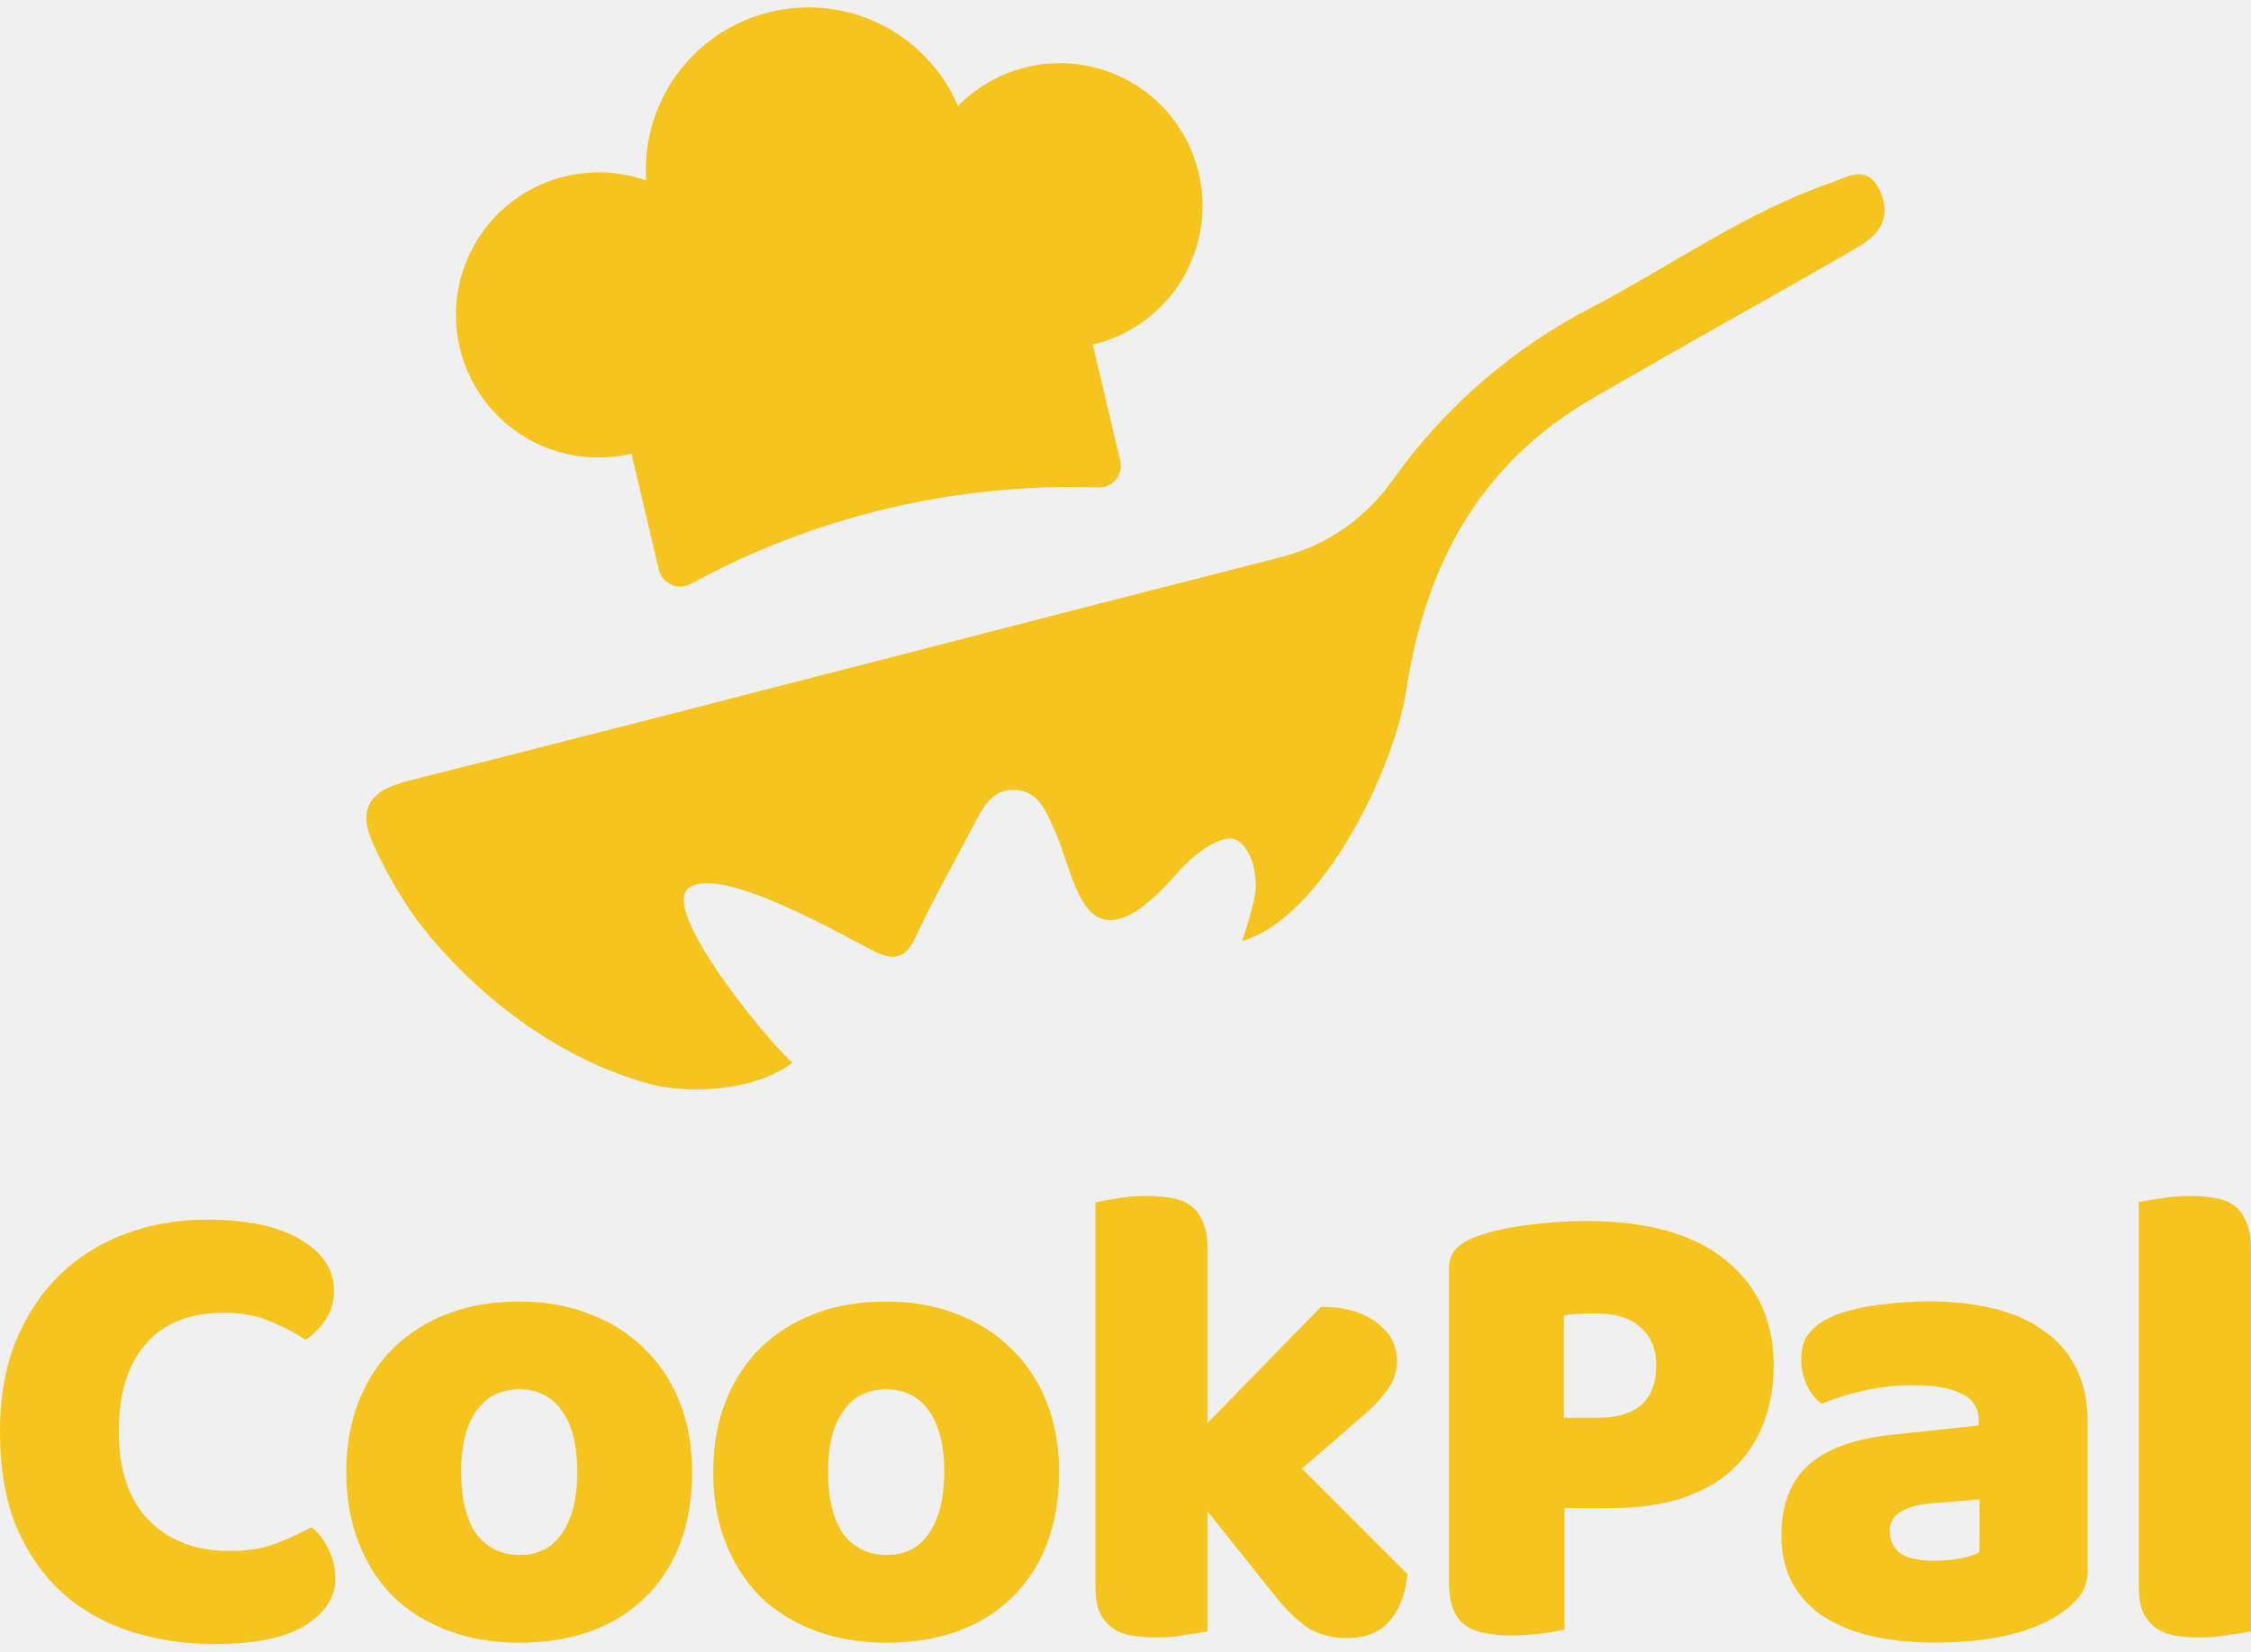
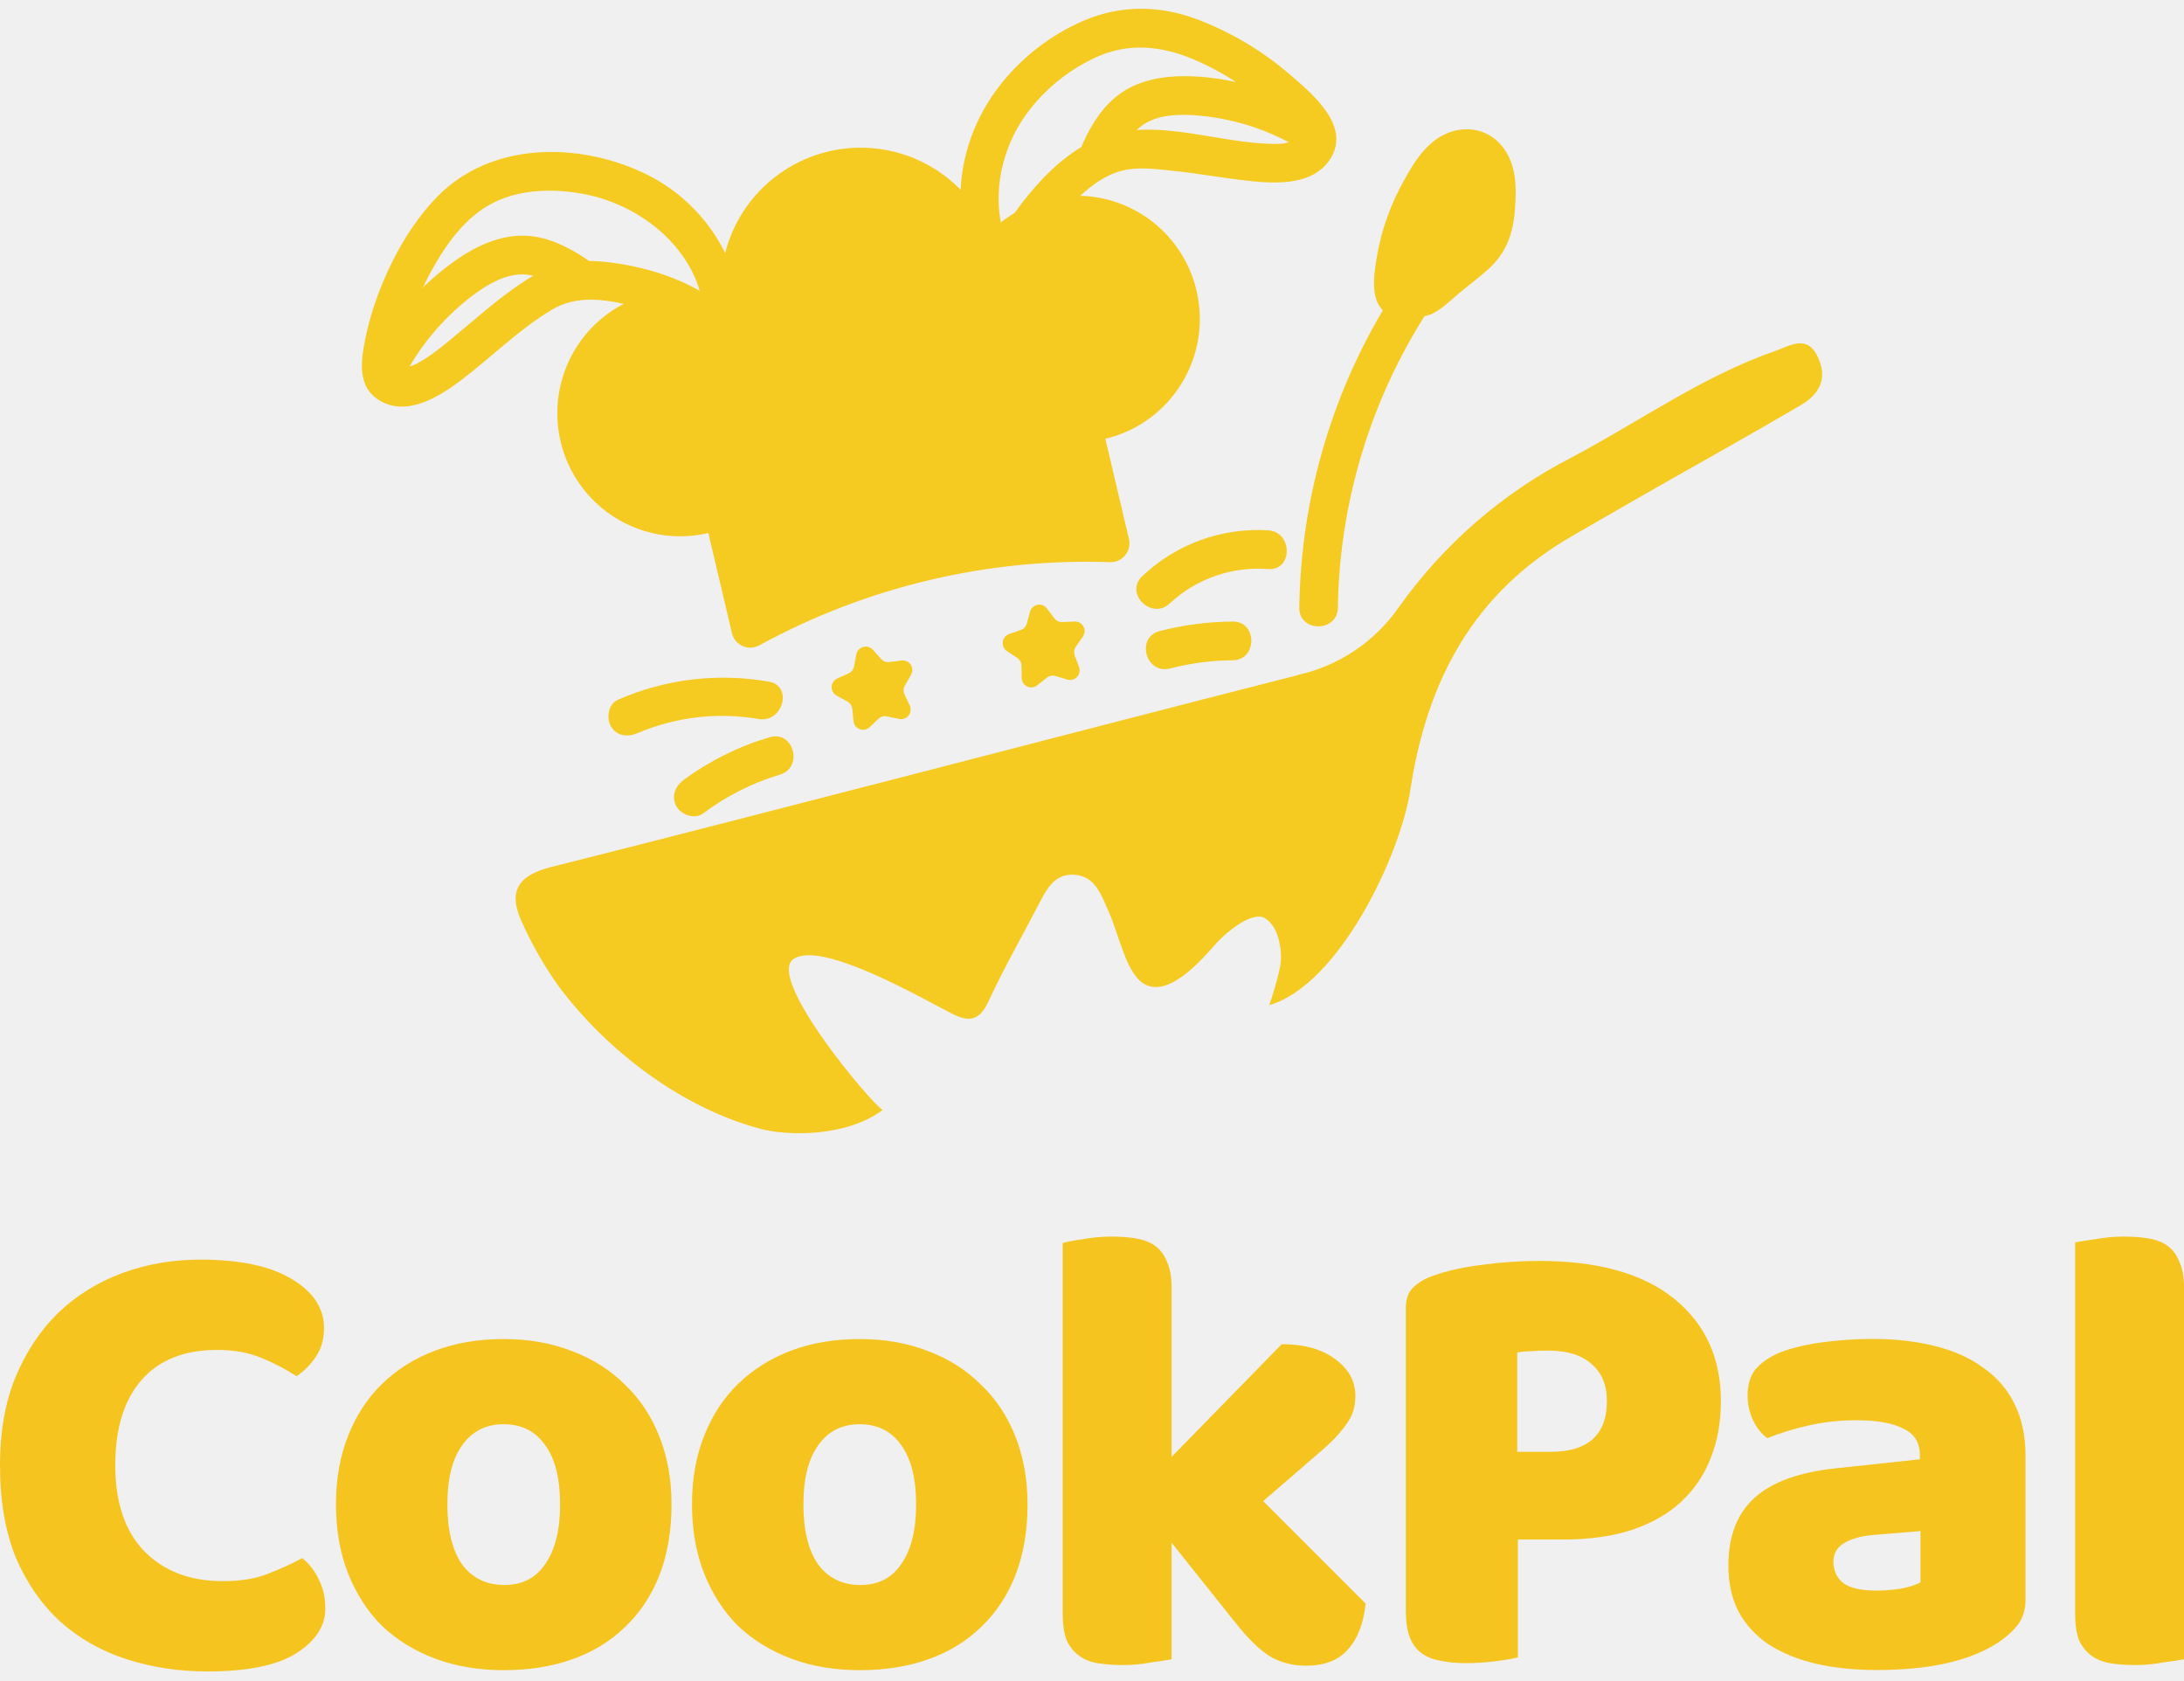
- <svg xmlns="http://www.w3.org/2000/svg" width="169" height="124" viewBox="0 0 169 124" fill="none">
-   <path d="M95.83 41.919C99.365 41.114 102.474 39.023 104.552 36.053C108.464 30.555 113.642 26.08 119.648 23.005C125.552 19.891 131.033 15.96 137.402 13.748C138.773 13.278 140.22 12.268 141.159 14.373C141.995 16.251 141.159 17.571 139.628 18.464C135.438 20.925 131.174 23.278 126.947 25.683C124.533 27.054 122.128 28.444 119.718 29.825C111.165 34.724 107.037 42.29 105.567 51.9C104.698 57.649 99.32 68.912 93.252 70.659C93.252 70.659 94.309 67.644 94.285 66.498C94.262 65.352 93.97 63.797 92.904 63.111C91.838 62.426 89.617 64.21 88.677 65.23C87.738 66.249 84.779 69.926 82.529 68.912C80.782 68.123 80.228 64.685 79.18 62.369C78.551 60.993 78.058 59.443 76.245 59.316C74.432 59.19 73.76 60.725 73.055 62.045C71.614 64.812 70.054 67.522 68.749 70.354C67.969 72.031 67.062 72.157 65.574 71.401C63.202 70.199 54.203 64.967 51.746 66.648C49.29 68.329 58.745 79.461 59.534 79.776C56.246 82.213 51.079 81.997 48.952 81.438C42.066 79.639 35.523 74.689 31.277 69.039C30.067 67.348 29.022 65.546 28.154 63.656C26.745 60.8 27.684 59.377 30.615 58.64C41.047 56.024 51.455 53.328 61.868 50.655C73.182 47.748 84.483 44.803 95.802 41.934" fill="#F5C41E" />
-   <path d="M89.996 12.988C89.555 11.123 88.622 9.411 87.293 8.03C85.965 6.649 84.29 5.649 82.444 5.136C80.598 4.623 78.648 4.614 76.797 5.111C74.947 5.608 73.264 6.593 71.923 7.962C70.79 5.313 68.757 3.15 66.183 1.856C63.609 0.561 60.66 0.218 57.858 0.888C55.056 1.557 52.58 3.196 50.87 5.514C49.159 7.832 48.323 10.681 48.51 13.556C46.94 13.001 45.263 12.819 43.611 13.025C41.959 13.231 40.378 13.82 38.993 14.744C37.608 15.668 36.458 16.902 35.634 18.349C34.809 19.795 34.334 21.414 34.244 23.076C34.155 24.738 34.454 26.399 35.118 27.925C35.783 29.452 36.794 30.802 38.072 31.869C39.349 32.937 40.858 33.692 42.478 34.074C44.099 34.456 45.786 34.455 47.406 34.072L49.468 42.789C49.526 43.034 49.641 43.262 49.802 43.456C49.963 43.65 50.166 43.804 50.397 43.906C50.627 44.008 50.878 44.056 51.13 44.045C51.382 44.035 51.628 43.967 51.849 43.846C61.218 38.74 71.785 36.24 82.448 36.608C82.701 36.617 82.951 36.567 83.181 36.463C83.411 36.36 83.614 36.204 83.775 36.01C83.935 35.815 84.048 35.586 84.106 35.34C84.163 35.094 84.164 34.839 84.107 34.593L82.045 25.876C84.808 25.221 87.198 23.495 88.69 21.078C90.181 18.661 90.651 15.751 89.996 12.988Z" fill="#F5C41E" />
-   <path d="M169 122.507C168.637 122.573 168.091 122.655 167.365 122.754C166.671 122.886 165.961 122.953 165.234 122.953C164.507 122.953 163.846 122.903 163.252 122.804C162.69 122.705 162.211 122.507 161.815 122.209C161.418 121.912 161.104 121.515 160.873 121.02C160.675 120.491 160.576 119.814 160.576 118.988V90.247C160.939 90.181 161.468 90.098 162.161 89.999C162.888 89.867 163.615 89.801 164.342 89.801C165.069 89.801 165.713 89.85 166.274 89.95C166.869 90.049 167.365 90.247 167.761 90.544C168.158 90.841 168.455 91.254 168.653 91.783C168.884 92.279 169 92.939 169 93.765V122.507Z" fill="#F5C41E" />
-   <path d="M145.24 117.192C145.802 117.192 146.413 117.143 147.074 117.044C147.767 116.911 148.279 116.746 148.61 116.548V112.584L145.042 112.881C144.117 112.947 143.357 113.145 142.762 113.476C142.168 113.806 141.87 114.302 141.87 114.962C141.87 115.623 142.118 116.168 142.614 116.598C143.142 116.994 144.018 117.192 145.24 117.192ZM144.844 97.717C146.628 97.717 148.246 97.899 149.7 98.263C151.186 98.626 152.442 99.188 153.466 99.947C154.523 100.674 155.333 101.616 155.894 102.772C156.456 103.895 156.737 105.233 156.737 106.786V117.886C156.737 118.745 156.489 119.455 155.993 120.017C155.531 120.545 154.969 121.008 154.308 121.404C152.161 122.693 149.138 123.337 145.24 123.337C143.489 123.337 141.903 123.172 140.483 122.841C139.095 122.511 137.889 122.015 136.865 121.355C135.874 120.694 135.098 119.852 134.536 118.827C134.008 117.803 133.743 116.614 133.743 115.26C133.743 112.98 134.421 111.229 135.775 110.007C137.13 108.785 139.227 108.025 142.069 107.727L148.56 107.034V106.687C148.56 105.729 148.131 105.051 147.272 104.655C146.446 104.226 145.24 104.011 143.654 104.011C142.399 104.011 141.177 104.143 139.987 104.407C138.798 104.672 137.724 105.002 136.766 105.398C136.337 105.101 135.973 104.655 135.676 104.06C135.379 103.433 135.23 102.788 135.23 102.128C135.23 101.269 135.428 100.592 135.825 100.096C136.254 99.567 136.898 99.121 137.757 98.758C138.715 98.395 139.839 98.13 141.127 97.965C142.448 97.8 143.687 97.717 144.844 97.717Z" fill="#F5C41E" />
-   <path d="M120.032 106.451C121.419 106.451 122.477 106.137 123.203 105.51C123.963 104.849 124.343 103.858 124.343 102.537C124.343 101.281 123.947 100.323 123.154 99.662C122.394 98.969 121.271 98.622 119.784 98.622C119.256 98.622 118.81 98.638 118.446 98.671C118.116 98.671 117.769 98.704 117.406 98.77V106.451H120.032ZM117.455 122.358C117.092 122.457 116.514 122.556 115.721 122.655C114.961 122.755 114.201 122.804 113.441 122.804C112.681 122.804 112.004 122.738 111.409 122.606C110.848 122.507 110.369 122.309 109.972 122.011C109.576 121.714 109.279 121.301 109.08 120.772C108.882 120.244 108.783 119.55 108.783 118.691V95.351C108.783 94.657 108.965 94.129 109.328 93.766C109.725 93.369 110.253 93.055 110.914 92.824C112.037 92.427 113.309 92.147 114.73 91.981C116.183 91.783 117.637 91.684 119.09 91.684C123.649 91.684 127.135 92.659 129.546 94.608C131.958 96.557 133.164 99.2 133.164 102.537C133.164 104.155 132.899 105.625 132.371 106.947C131.875 108.235 131.115 109.358 130.091 110.317C129.1 111.242 127.828 111.968 126.276 112.497C124.756 112.992 122.989 113.24 120.973 113.24H117.455V122.358Z" fill="#F5C41E" />
-   <path d="M105.674 118.195C105.508 119.748 105.046 120.937 104.286 121.763C103.559 122.589 102.486 123.002 101.065 123.002C100.008 123.002 99.066 122.754 98.24 122.259C97.415 121.73 96.523 120.855 95.564 119.632L90.659 113.488V122.507C90.295 122.573 89.75 122.655 89.023 122.754C88.33 122.886 87.619 122.953 86.893 122.953C86.166 122.953 85.505 122.903 84.91 122.804C84.349 122.705 83.87 122.507 83.473 122.209C83.077 121.912 82.763 121.515 82.532 121.02C82.334 120.491 82.234 119.814 82.234 118.988V90.296C82.598 90.197 83.126 90.098 83.82 89.999C84.547 89.867 85.274 89.801 86.001 89.801C86.727 89.801 87.372 89.85 87.933 89.95C88.528 90.049 89.023 90.247 89.42 90.544C89.816 90.841 90.114 91.254 90.312 91.783C90.543 92.279 90.659 92.939 90.659 93.765V106.847L99.182 98.126C100.9 98.126 102.271 98.506 103.295 99.266C104.352 100.026 104.881 100.984 104.881 102.14C104.881 102.635 104.798 103.098 104.633 103.527C104.468 103.924 104.203 104.337 103.84 104.766C103.51 105.196 103.064 105.658 102.502 106.154C101.974 106.616 101.346 107.161 100.619 107.789L97.745 110.267L105.674 118.195Z" fill="#F5C41E" />
-   <path d="M79.513 110.514C79.513 112.562 79.199 114.396 78.571 116.014C77.944 117.6 77.052 118.938 75.895 120.028C74.772 121.118 73.418 121.944 71.832 122.506C70.246 123.068 68.479 123.348 66.53 123.348C64.581 123.348 62.813 123.051 61.227 122.456C59.642 121.862 58.271 121.019 57.114 119.929C55.991 118.806 55.116 117.451 54.488 115.866C53.86 114.28 53.547 112.496 53.547 110.514C53.547 108.565 53.86 106.797 54.488 105.212C55.116 103.626 55.991 102.288 57.114 101.198C58.271 100.075 59.642 99.216 61.227 98.621C62.813 98.026 64.581 97.729 66.53 97.729C68.479 97.729 70.246 98.043 71.832 98.671C73.418 99.265 74.772 100.124 75.895 101.247C77.052 102.338 77.944 103.675 78.571 105.261C79.199 106.847 79.513 108.598 79.513 110.514ZM62.169 110.514C62.169 112.529 62.549 114.082 63.309 115.172C64.102 116.229 65.192 116.758 66.579 116.758C67.967 116.758 69.024 116.213 69.751 115.122C70.51 114.032 70.89 112.496 70.89 110.514C70.89 108.532 70.51 107.012 69.751 105.955C68.991 104.865 67.917 104.32 66.53 104.32C65.142 104.32 64.069 104.865 63.309 105.955C62.549 107.012 62.169 108.532 62.169 110.514Z" fill="#F5C41E" />
-   <path d="M51.963 110.514C51.963 112.562 51.649 114.396 51.022 116.014C50.394 117.6 49.502 118.938 48.346 120.028C47.222 121.118 45.868 121.944 44.282 122.506C42.697 123.068 40.929 123.348 38.98 123.348C37.031 123.348 35.263 123.051 33.678 122.456C32.092 121.862 30.721 121.019 29.565 119.929C28.441 118.806 27.566 117.451 26.938 115.866C26.311 114.28 25.997 112.496 25.997 110.514C25.997 108.565 26.311 106.797 26.938 105.212C27.566 103.626 28.441 102.288 29.565 101.198C30.721 100.075 32.092 99.216 33.678 98.621C35.263 98.026 37.031 97.729 38.98 97.729C40.929 97.729 42.697 98.043 44.282 98.671C45.868 99.265 47.222 100.124 48.346 101.247C49.502 102.338 50.394 103.675 51.022 105.261C51.649 106.847 51.963 108.598 51.963 110.514ZM34.619 110.514C34.619 112.529 34.999 114.082 35.759 115.172C36.552 116.229 37.642 116.758 39.029 116.758C40.417 116.758 41.474 116.213 42.201 115.122C42.961 114.032 43.341 112.496 43.341 110.514C43.341 108.532 42.961 107.012 42.201 105.955C41.441 104.865 40.367 104.32 38.98 104.32C37.592 104.32 36.519 104.865 35.759 105.955C34.999 107.012 34.619 108.532 34.619 110.514Z" fill="#F5C41E" />
-   <path d="M16.799 98.571C14.255 98.571 12.306 99.347 10.951 100.9C9.597 102.452 8.92 104.649 8.92 107.49C8.92 110.364 9.663 112.578 11.15 114.131C12.669 115.683 14.701 116.46 17.245 116.46C18.599 116.46 19.739 116.278 20.664 115.914C21.622 115.551 22.531 115.138 23.39 114.676C23.951 115.138 24.381 115.7 24.678 116.36C25.008 116.988 25.174 117.731 25.174 118.59C25.174 119.945 24.414 121.101 22.894 122.059C21.407 122.984 19.128 123.447 16.055 123.447C13.842 123.447 11.761 123.133 9.812 122.505C7.863 121.877 6.161 120.919 4.708 119.631C3.254 118.31 2.098 116.658 1.239 114.676C0.413 112.66 0 110.265 0 107.49C0 104.913 0.396 102.651 1.189 100.701C2.015 98.719 3.122 97.051 4.509 95.696C5.93 94.342 7.582 93.318 9.465 92.624C11.348 91.93 13.363 91.583 15.51 91.583C18.55 91.583 20.895 92.079 22.547 93.07C24.232 94.061 25.074 95.333 25.074 96.886C25.074 97.745 24.86 98.488 24.43 99.116C24.001 99.743 23.505 100.239 22.944 100.602C22.085 100.041 21.16 99.562 20.169 99.165C19.21 98.769 18.087 98.571 16.799 98.571Z" fill="#F5C41E" />
+ <svg xmlns="http://www.w3.org/2000/svg" width="169" height="130" viewBox="0 0 169 130" fill="none">
+   <g clip-path="url(#clip0_1_3739)">
+     <path d="M100.502 52.206C103.637 51.491 106.394 49.632 108.238 46.99C111.707 42.1 116.299 38.119 121.627 35.385C126.864 32.614 131.725 29.119 137.375 27.15C138.589 26.727 139.874 25.835 140.706 27.708C141.448 29.377 140.706 30.551 139.348 31.345C135.632 33.533 131.85 35.627 128.1 37.766C125.96 38.987 123.826 40.222 121.69 41.45C114.103 45.806 110.442 52.537 109.138 61.085C108.367 66.197 103.597 76.214 98.216 77.769C98.216 77.769 99.152 75.087 99.13 74.068C99.109 73.049 98.852 71.665 97.907 71.055C96.963 70.445 94.99 72.034 94.157 72.941C93.325 73.847 90.699 77.116 88.704 76.214C87.154 75.512 86.663 72.455 85.734 70.396C85.176 69.172 84.739 67.793 83.131 67.68C81.523 67.568 80.925 68.934 80.302 70.108C79.022 72.568 77.64 74.981 76.482 77.498C75.789 78.981 74.987 79.101 73.666 78.427C71.553 77.368 63.58 72.707 61.402 74.201C59.224 75.695 67.609 85.597 68.308 85.876C65.393 88.046 60.81 87.853 58.922 87.359C52.816 85.76 47.012 81.358 43.245 76.332C42.172 74.828 41.245 73.225 40.475 71.544C39.227 69.002 40.053 67.731 42.658 67.083C51.912 64.752 61.142 62.358 70.379 59.981C80.414 57.395 90.437 54.776 100.476 52.223" fill="#F5CA21" />
+     <path d="M92.587 22.479C92.196 20.82 91.368 19.297 90.189 18.068C89.012 16.84 87.527 15.952 85.89 15.496C84.253 15.038 82.523 15.03 80.881 15.473C79.239 15.917 77.746 16.795 76.558 18.015C75.552 15.66 73.749 13.736 71.467 12.583C69.183 11.433 66.568 11.128 64.083 11.723C61.597 12.318 59.401 13.775 57.884 15.837C56.367 17.899 55.626 20.433 55.791 22.99C54.399 22.496 52.912 22.334 51.447 22.517C49.981 22.701 48.579 23.225 47.35 24.047C46.123 24.869 45.103 25.966 44.371 27.252C43.64 28.539 43.218 29.979 43.138 31.457C43.058 32.936 43.324 34.413 43.913 35.771C44.503 37.128 45.4 38.329 46.533 39.279C47.666 40.228 49.004 40.899 50.441 41.239C51.878 41.58 53.375 41.58 54.812 41.239L56.64 48.992C56.692 49.211 56.794 49.414 56.938 49.586C57.08 49.758 57.26 49.895 57.464 49.986C57.668 50.077 57.891 50.119 58.114 50.109C58.336 50.099 58.553 50.039 58.748 49.933C67.058 45.392 76.43 43.168 85.888 43.495C86.112 43.503 86.335 43.459 86.539 43.366C86.743 43.275 86.923 43.137 87.065 42.963C87.207 42.79 87.307 42.586 87.359 42.368C87.41 42.149 87.41 41.921 87.359 41.703L85.531 33.949C86.745 33.661 87.89 33.136 88.902 32.404C89.913 31.672 90.771 30.747 91.425 29.682C92.082 28.617 92.523 27.433 92.722 26.197C92.921 24.961 92.876 23.697 92.587 22.479Z" fill="#F5CA21" />
+     <path d="M57.28 27.015C58.125 21.348 54.998 15.865 49.871 13.414C44.743 10.963 37.959 10.965 33.814 15.242C31.731 17.395 30.233 20.144 29.2 22.941C28.729 24.216 28.376 25.533 28.144 26.873C27.892 28.339 27.841 29.966 29.23 30.898C31.384 32.33 33.939 30.731 35.682 29.415C38.042 27.621 40.157 25.481 42.713 23.958C44.614 22.82 46.858 23.129 48.918 23.68C51.064 24.256 53.388 25.191 54.916 26.871C56.215 28.301 58.324 26.176 57.029 24.752C54.508 21.981 50.253 20.575 46.623 20.244C44.847 20.081 43.078 20.303 41.509 21.189C39.28 22.46 37.361 24.201 35.399 25.831C34.482 26.593 33.542 27.398 32.506 27.998C32.163 28.209 31.783 28.352 31.387 28.422C31.261 28.459 31.129 28.466 31 28.443C30.789 28.356 31.106 28.739 30.947 28.373C30.789 28.006 31.159 26.951 31.245 26.595C31.38 25.992 31.543 25.394 31.729 24.805C32.137 23.513 32.669 22.264 33.318 21.074C34.471 18.956 35.971 16.799 38.177 15.685C40.383 14.57 43.161 14.573 45.504 15.079C50.591 16.174 55.241 20.64 54.404 26.233C54.284 27.04 54.616 27.835 55.45 28.076C56.154 28.288 57.168 27.828 57.288 27.03L57.28 27.015Z" fill="#F5CA21" />
+     <path d="M31.186 29.271C32.43 26.862 34.174 24.749 36.301 23.072C37.374 22.237 38.665 21.388 40.051 21.246C41.437 21.104 42.706 21.865 43.833 22.606C45.445 23.665 46.943 21.074 45.341 20.019C43.862 19.045 42.212 18.227 40.404 18.233C38.595 18.24 36.831 19.045 35.359 20.07C32.524 22.053 30.205 24.69 28.598 27.758C27.702 29.453 30.288 30.981 31.18 29.271H31.186Z" fill="#F5CA21" />
+     <path d="M79.351 21.227C76.322 17.645 76.816 12.382 79.47 8.757C80.825 6.938 82.604 5.479 84.65 4.507C87.185 3.287 89.769 3.507 92.321 4.575C94.595 5.537 96.681 6.895 98.482 8.588C98.904 8.98 99.308 9.389 99.695 9.812C99.847 9.977 100.415 10.463 100.43 10.74C100.419 10.55 100.286 10.791 100.052 10.899C99.602 11.079 99.119 11.159 98.636 11.134C93.891 11.117 88.495 8.641 84.035 11.16C82.058 12.278 80.408 13.967 79.041 15.761C77.815 17.373 76.689 19.242 76.311 21.259C75.958 23.144 78.846 23.951 79.193 22.055C79.569 20.047 80.794 18.208 82.115 16.691C83.359 15.265 84.982 13.645 86.887 13.187C88.121 12.89 89.57 13.094 90.825 13.223C92.516 13.397 94.206 13.7 95.896 13.907C98.154 14.183 101.454 14.573 102.929 12.31C104.577 9.768 101.564 7.264 99.826 5.779C97.683 3.928 95.232 2.472 92.585 1.476C89.668 0.393 86.67 0.385 83.807 1.62C81.252 2.733 79.018 4.475 77.313 6.683C73.531 11.569 73.146 18.511 77.237 23.348C78.483 24.82 80.589 22.691 79.349 21.229L79.351 21.227Z" fill="#F5CA21" />
+     <path d="M102.105 8.918C98.97 7.071 95.311 5.908 91.656 5.891C89.953 5.891 88.176 6.206 86.754 7.192C85.373 8.147 84.481 9.581 83.796 11.081C82.992 12.821 85.567 14.344 86.376 12.594C86.894 11.479 87.479 10.274 88.548 9.594C89.663 8.884 91.064 8.842 92.351 8.91C95.272 9.104 98.104 9.994 100.614 11.505C102.276 12.484 103.783 9.895 102.122 8.918H102.105Z" fill="#F5CA21" />
+     <path d="M103.525 47.014C103.647 38.851 106.063 30.889 110.497 24.043C111.553 22.418 108.959 20.913 107.915 22.53C103.215 29.836 100.659 38.32 100.54 47.014C100.514 48.944 103.497 48.946 103.529 47.014H103.525Z" fill="#F5CA21" />
+     <path d="M108.667 21.666L108.428 21.581L109.32 22.269C109.121 21.905 109.392 20.907 109.455 20.498C109.559 19.853 109.709 19.215 109.903 18.591C110.278 17.395 110.785 16.244 111.414 15.159C111.771 14.524 112.861 12.422 113.837 13.14C114.661 13.748 114.31 15.895 114.175 16.763C113.974 18.055 113.068 18.712 112.113 19.496L110.44 20.869C110.256 21.019 109.836 21.244 109.726 21.451C109.303 21.734 109.58 21.8 110.556 21.648L110.592 21.305C111.179 20.233 111.691 19.102 112.324 18.034L114.6 14.189L111.868 13.831C112.143 15.348 111.371 16.282 110.471 17.371C109.626 18.388 109.204 19.49 109.521 20.814C109.977 22.687 112.859 21.894 112.402 20.017C112.278 19.505 113.171 18.856 113.448 18.517C113.856 18.018 114.188 17.462 114.433 16.865C114.91 15.647 115.021 14.315 114.75 13.034C114.511 11.721 112.637 11.638 112.018 12.677L109.031 17.729C108.211 19.115 107.273 20.718 107.664 22.39C108.01 23.884 109.462 25.017 110.953 24.21C111.674 23.82 112.299 23.184 112.931 22.668C113.693 22.032 114.49 21.441 115.219 20.776C116.55 19.558 117.072 18.098 117.217 16.327C117.363 14.556 117.382 12.643 116.161 11.227C115.083 9.975 113.389 9.683 111.9 10.346C110.345 11.037 109.405 12.564 108.621 14.005C107.63 15.767 106.939 17.682 106.576 19.672C106.29 21.39 105.834 23.82 107.873 24.545C109.69 25.18 110.471 22.293 108.667 21.655V21.666Z" fill="#F5CA21" />
+     <path d="M68.824 51.223L69.764 51.103C69.901 51.085 70.04 51.106 70.166 51.163C70.292 51.221 70.399 51.313 70.475 51.428C70.552 51.544 70.594 51.679 70.598 51.818C70.602 51.956 70.567 52.093 70.497 52.213L70.022 53.033C69.961 53.137 69.927 53.255 69.922 53.375C69.917 53.496 69.941 53.616 69.992 53.725L70.396 54.583C70.455 54.709 70.478 54.848 70.462 54.986C70.447 55.123 70.392 55.254 70.306 55.363C70.221 55.471 70.106 55.553 69.976 55.6C69.845 55.646 69.705 55.655 69.57 55.626L68.644 55.427C68.527 55.401 68.405 55.404 68.29 55.436C68.174 55.468 68.068 55.528 67.981 55.611L67.292 56.261C67.191 56.356 67.066 56.422 66.931 56.449C66.795 56.477 66.655 56.466 66.525 56.417C66.395 56.369 66.282 56.286 66.197 56.176C66.112 56.066 66.06 55.935 66.046 55.797L65.951 54.852C65.938 54.733 65.897 54.618 65.831 54.517C65.765 54.417 65.675 54.334 65.57 54.276L64.74 53.821C64.618 53.754 64.518 53.655 64.45 53.534C64.382 53.413 64.349 53.275 64.355 53.137C64.361 52.998 64.406 52.864 64.484 52.749C64.562 52.635 64.67 52.544 64.797 52.488L65.663 52.105C65.772 52.056 65.867 51.981 65.941 51.887C66.015 51.793 66.064 51.682 66.086 51.564L66.263 50.63C66.289 50.494 66.353 50.368 66.446 50.266C66.54 50.165 66.66 50.091 66.793 50.054C66.926 50.017 67.067 50.018 67.2 50.057C67.332 50.096 67.451 50.171 67.543 50.274L68.177 50.982C68.257 51.072 68.358 51.141 68.471 51.183C68.583 51.225 68.704 51.239 68.824 51.223Z" fill="#F5CA21" />
+     <path d="M82.214 48.13L83.158 48.088C83.296 48.083 83.433 48.116 83.552 48.184C83.672 48.252 83.771 48.353 83.837 48.474C83.903 48.596 83.933 48.733 83.925 48.871C83.918 49.009 83.871 49.142 83.792 49.255L83.251 50.033C83.182 50.132 83.138 50.246 83.123 50.365C83.108 50.485 83.123 50.606 83.165 50.719L83.496 51.609C83.544 51.739 83.555 51.88 83.528 52.015C83.501 52.151 83.436 52.276 83.341 52.377C83.247 52.478 83.126 52.55 82.992 52.586C82.859 52.622 82.718 52.619 82.586 52.579L81.682 52.304C81.567 52.268 81.445 52.262 81.327 52.284C81.208 52.307 81.097 52.358 81.004 52.433L80.262 53.024C80.154 53.11 80.024 53.164 79.886 53.18C79.749 53.196 79.61 53.173 79.485 53.114C79.36 53.055 79.254 52.962 79.179 52.846C79.104 52.73 79.062 52.595 79.06 52.456L79.043 51.507C79.04 51.387 79.009 51.269 78.951 51.163C78.894 51.058 78.811 50.968 78.711 50.901L77.921 50.378C77.806 50.301 77.715 50.194 77.657 50.068C77.599 49.942 77.578 49.803 77.596 49.665C77.613 49.528 77.668 49.398 77.755 49.29C77.842 49.183 77.957 49.102 78.088 49.056L78.984 48.747C79.097 48.707 79.199 48.641 79.281 48.553C79.363 48.465 79.423 48.358 79.455 48.243L79.708 47.327C79.745 47.194 79.818 47.073 79.92 46.979C80.021 46.885 80.147 46.822 80.283 46.795C80.418 46.769 80.558 46.782 80.687 46.832C80.816 46.882 80.929 46.967 81.012 47.077L81.582 47.836C81.656 47.933 81.752 48.011 81.862 48.062C81.972 48.113 82.093 48.137 82.214 48.13Z" fill="#F5CA21" />
+     <path d="M59.494 52.74C55.546 52.046 51.481 52.534 47.809 54.145C47.061 54.467 46.909 55.554 47.272 56.193C47.712 56.967 48.58 57.041 49.317 56.732C52.275 55.469 55.532 55.087 58.7 55.63C60.582 55.954 61.389 53.066 59.494 52.74Z" fill="#F5CA21" />
+     <path d="M59.562 57.039C57.161 57.747 54.903 58.87 52.888 60.356C52.235 60.842 51.922 61.649 52.351 62.407C52.719 63.043 53.75 63.424 54.396 62.943C56.192 61.598 58.209 60.578 60.356 59.931C62.196 59.38 61.412 56.486 59.562 57.039Z" fill="#F5CA21" />
+     <path d="M90.507 46.694C91.525 45.745 92.73 45.018 94.043 44.559C95.357 44.101 96.751 43.921 98.138 44.031C100.058 44.158 100.039 41.16 98.138 41.033C96.358 40.923 94.575 41.18 92.899 41.79C91.223 42.399 89.689 43.347 88.394 44.575C86.985 45.895 89.102 48.01 90.507 46.694Z" fill="#F5CA21" />
+     <path d="M90.525 51.723C92.113 51.312 93.745 51.099 95.385 51.088C97.307 51.071 97.311 48.073 95.385 48.09C93.477 48.105 91.579 48.353 89.731 48.829C87.87 49.31 88.658 52.202 90.525 51.721V51.723Z" fill="#F5CA21" />
+   </g>
+   <path d="M169 128.383C168.637 128.449 168.091 128.531 167.365 128.631C166.671 128.763 165.961 128.829 165.234 128.829C164.507 128.829 163.846 128.779 163.252 128.68C162.69 128.581 162.211 128.383 161.815 128.085C161.418 127.788 161.104 127.392 160.873 126.896C160.675 126.368 160.576 125.69 160.576 124.864V96.123C160.939 96.057 161.468 95.974 162.161 95.875C162.888 95.743 163.615 95.677 164.342 95.677C165.069 95.677 165.713 95.727 166.274 95.826C166.869 95.925 167.365 96.123 167.761 96.42C168.158 96.718 168.455 97.131 168.653 97.659C168.884 98.155 169 98.816 169 99.641V128.383Z" fill="#F5C41E" />
+   <path d="M145.24 123.068C145.802 123.068 146.413 123.019 147.074 122.92C147.767 122.788 148.279 122.622 148.61 122.424V118.46L145.042 118.757C144.117 118.823 143.357 119.021 142.762 119.352C142.168 119.682 141.87 120.178 141.87 120.838C141.87 121.499 142.118 122.044 142.614 122.474C143.142 122.87 144.018 123.068 145.24 123.068ZM144.844 103.594C146.628 103.594 148.246 103.775 149.7 104.139C151.186 104.502 152.442 105.064 153.466 105.824C154.523 106.55 155.333 107.492 155.894 108.648C156.456 109.771 156.737 111.109 156.737 112.662V123.762C156.737 124.621 156.489 125.331 155.993 125.893C155.531 126.422 154.969 126.884 154.308 127.28C152.161 128.569 149.138 129.213 145.24 129.213C143.489 129.213 141.903 129.048 140.483 128.718C139.095 128.387 137.889 127.892 136.865 127.231C135.874 126.57 135.098 125.728 134.536 124.704C134.008 123.68 133.743 122.49 133.743 121.136C133.743 118.856 134.421 117.105 135.775 115.883C137.13 114.661 139.227 113.901 142.069 113.604L148.56 112.91V112.563C148.56 111.605 148.131 110.928 147.272 110.531C146.446 110.102 145.24 109.887 143.654 109.887C142.399 109.887 141.177 110.019 139.987 110.283C138.798 110.548 137.724 110.878 136.766 111.275C136.337 110.977 135.973 110.531 135.676 109.937C135.379 109.309 135.23 108.665 135.23 108.004C135.23 107.145 135.428 106.468 135.825 105.972C136.254 105.444 136.898 104.998 137.757 104.634C138.715 104.271 139.839 104.007 141.127 103.841C142.448 103.676 143.687 103.594 144.844 103.594Z" fill="#F5C41E" />
+   <path d="M120.032 112.328C121.419 112.328 122.477 112.014 123.203 111.386C123.963 110.725 124.343 109.734 124.343 108.413C124.343 107.157 123.947 106.199 123.154 105.539C122.394 104.845 121.271 104.498 119.784 104.498C119.256 104.498 118.81 104.514 118.446 104.548C118.116 104.548 117.769 104.581 117.406 104.647V112.328H120.032ZM117.455 128.234C117.092 128.333 116.514 128.433 115.721 128.532C114.961 128.631 114.201 128.68 113.441 128.68C112.681 128.68 112.004 128.614 111.409 128.482C110.848 128.383 110.369 128.185 109.972 127.887C109.576 127.59 109.279 127.177 109.08 126.649C108.882 126.12 108.783 125.426 108.783 124.567V101.227C108.783 100.534 108.965 100.005 109.328 99.642C109.725 99.245 110.253 98.931 110.914 98.7C112.037 98.304 113.309 98.023 114.73 97.858C116.183 97.659 117.637 97.56 119.09 97.56C123.649 97.56 127.135 98.535 129.546 100.484C131.958 102.433 133.164 105.076 133.164 108.413C133.164 110.032 132.899 111.502 132.371 112.823C131.875 114.111 131.115 115.235 130.091 116.193C129.1 117.118 127.828 117.845 126.276 118.373C124.756 118.869 122.989 119.116 120.973 119.116H117.455V128.234Z" fill="#F5C41E" />
+   <path d="M105.674 124.072C105.508 125.624 105.046 126.814 104.286 127.639C103.559 128.465 102.486 128.878 101.065 128.878C100.008 128.878 99.066 128.631 98.24 128.135C97.415 127.606 96.523 126.731 95.564 125.509L90.659 119.364V128.383C90.295 128.449 89.75 128.531 89.023 128.631C88.33 128.763 87.619 128.829 86.893 128.829C86.166 128.829 85.505 128.779 84.91 128.68C84.349 128.581 83.87 128.383 83.473 128.085C83.077 127.788 82.763 127.392 82.532 126.896C82.334 126.368 82.234 125.69 82.234 124.864V96.173C82.598 96.073 83.126 95.974 83.82 95.875C84.547 95.743 85.274 95.677 86.001 95.677C86.727 95.677 87.372 95.727 87.933 95.826C88.528 95.925 89.023 96.123 89.42 96.42C89.816 96.718 90.114 97.131 90.312 97.659C90.543 98.155 90.659 98.816 90.659 99.641V112.724L99.182 104.002C100.9 104.002 102.271 104.382 103.295 105.142C104.352 105.902 104.881 106.86 104.881 108.016C104.881 108.512 104.798 108.974 104.633 109.404C104.468 109.8 104.203 110.213 103.84 110.642C103.51 111.072 103.064 111.534 102.502 112.03C101.974 112.492 101.346 113.038 100.619 113.665L97.745 116.143L105.674 124.072Z" fill="#F5C41E" />
+   <path d="M79.513 116.39C79.513 118.438 79.199 120.272 78.571 121.891C77.944 123.476 77.052 124.814 75.895 125.904C74.772 126.995 73.418 127.821 71.832 128.382C70.246 128.944 68.479 129.225 66.53 129.225C64.581 129.225 62.813 128.927 61.227 128.333C59.642 127.738 58.271 126.896 57.114 125.805C55.991 124.682 55.116 123.328 54.488 121.742C53.86 120.156 53.547 118.372 53.547 116.39C53.547 114.441 53.86 112.674 54.488 111.088C55.116 109.502 55.991 108.164 57.114 107.074C58.271 105.951 59.642 105.092 61.227 104.497C62.813 103.902 64.581 103.605 66.53 103.605C68.479 103.605 70.246 103.919 71.832 104.547C73.418 105.141 74.772 106 75.895 107.124C77.052 108.214 77.944 109.552 78.571 111.137C79.199 112.723 79.513 114.474 79.513 116.39ZM62.169 116.39C62.169 118.405 62.549 119.958 63.309 121.048C64.102 122.105 65.192 122.634 66.579 122.634C67.967 122.634 69.024 122.089 69.751 120.999C70.51 119.908 70.89 118.372 70.89 116.39C70.89 114.408 70.51 112.888 69.751 111.831C68.991 110.741 67.917 110.196 66.53 110.196C65.142 110.196 64.069 110.741 63.309 111.831C62.549 112.888 62.169 114.408 62.169 116.39Z" fill="#F5C41E" />
+   <path d="M51.963 116.39C51.963 118.438 51.649 120.272 51.022 121.891C50.394 123.476 49.502 124.814 48.346 125.904C47.222 126.995 45.868 127.821 44.282 128.382C42.697 128.944 40.929 129.225 38.98 129.225C37.031 129.225 35.263 128.927 33.678 128.333C32.092 127.738 30.721 126.896 29.565 125.805C28.441 124.682 27.566 123.328 26.938 121.742C26.311 120.156 25.997 118.372 25.997 116.39C25.997 114.441 26.311 112.674 26.938 111.088C27.566 109.502 28.441 108.164 29.565 107.074C30.721 105.951 32.092 105.092 33.678 104.497C35.263 103.902 37.031 103.605 38.98 103.605C40.929 103.605 42.697 103.919 44.282 104.547C45.868 105.141 47.222 106 48.346 107.124C49.502 108.214 50.394 109.552 51.022 111.137C51.649 112.723 51.963 114.474 51.963 116.39ZM34.619 116.39C34.619 118.405 34.999 119.958 35.759 121.048C36.552 122.105 37.642 122.634 39.029 122.634C40.417 122.634 41.474 122.089 42.201 120.999C42.961 119.908 43.341 118.372 43.341 116.39C43.341 114.408 42.961 112.888 42.201 111.831C41.441 110.741 40.367 110.196 38.98 110.196C37.592 110.196 36.519 110.741 35.759 111.831C34.999 112.888 34.619 114.408 34.619 116.39Z" fill="#F5C41E" />
+   <path d="M16.799 104.447C14.255 104.447 12.306 105.223 10.951 106.776C9.597 108.328 8.92 110.525 8.92 113.366C8.92 116.241 9.663 118.454 11.15 120.007C12.669 121.559 14.701 122.336 17.245 122.336C18.599 122.336 19.739 122.154 20.664 121.791C21.622 121.427 22.531 121.014 23.39 120.552C23.951 121.014 24.381 121.576 24.678 122.237C25.008 122.864 25.174 123.608 25.174 124.467C25.174 125.821 24.414 126.977 22.894 127.935C21.407 128.86 19.128 129.323 16.055 129.323C13.842 129.323 11.761 129.009 9.812 128.381C7.863 127.754 6.161 126.796 4.708 125.507C3.254 124.186 2.098 122.534 1.239 120.552C0.413 118.537 0 116.142 0 113.366C0 110.79 0.396 108.527 1.189 106.578C2.015 104.595 3.122 102.927 4.509 101.573C5.93 100.218 7.582 99.194 9.465 98.5C11.348 97.806 13.363 97.46 15.51 97.46C18.55 97.46 20.895 97.955 22.547 98.946C24.232 99.937 25.074 101.209 25.074 102.762C25.074 103.621 24.86 104.364 24.43 104.992C24.001 105.62 23.505 106.115 22.944 106.478C22.085 105.917 21.16 105.438 20.169 105.041C19.21 104.645 18.087 104.447 16.799 104.447Z" fill="#F5C41E" />
+   <defs>
+     <clipPath id="clip0_1_3739">
+       <rect width="113" height="87" fill="white" transform="translate(28 0.677094)" />
+     </clipPath>
+   </defs>
</svg>
